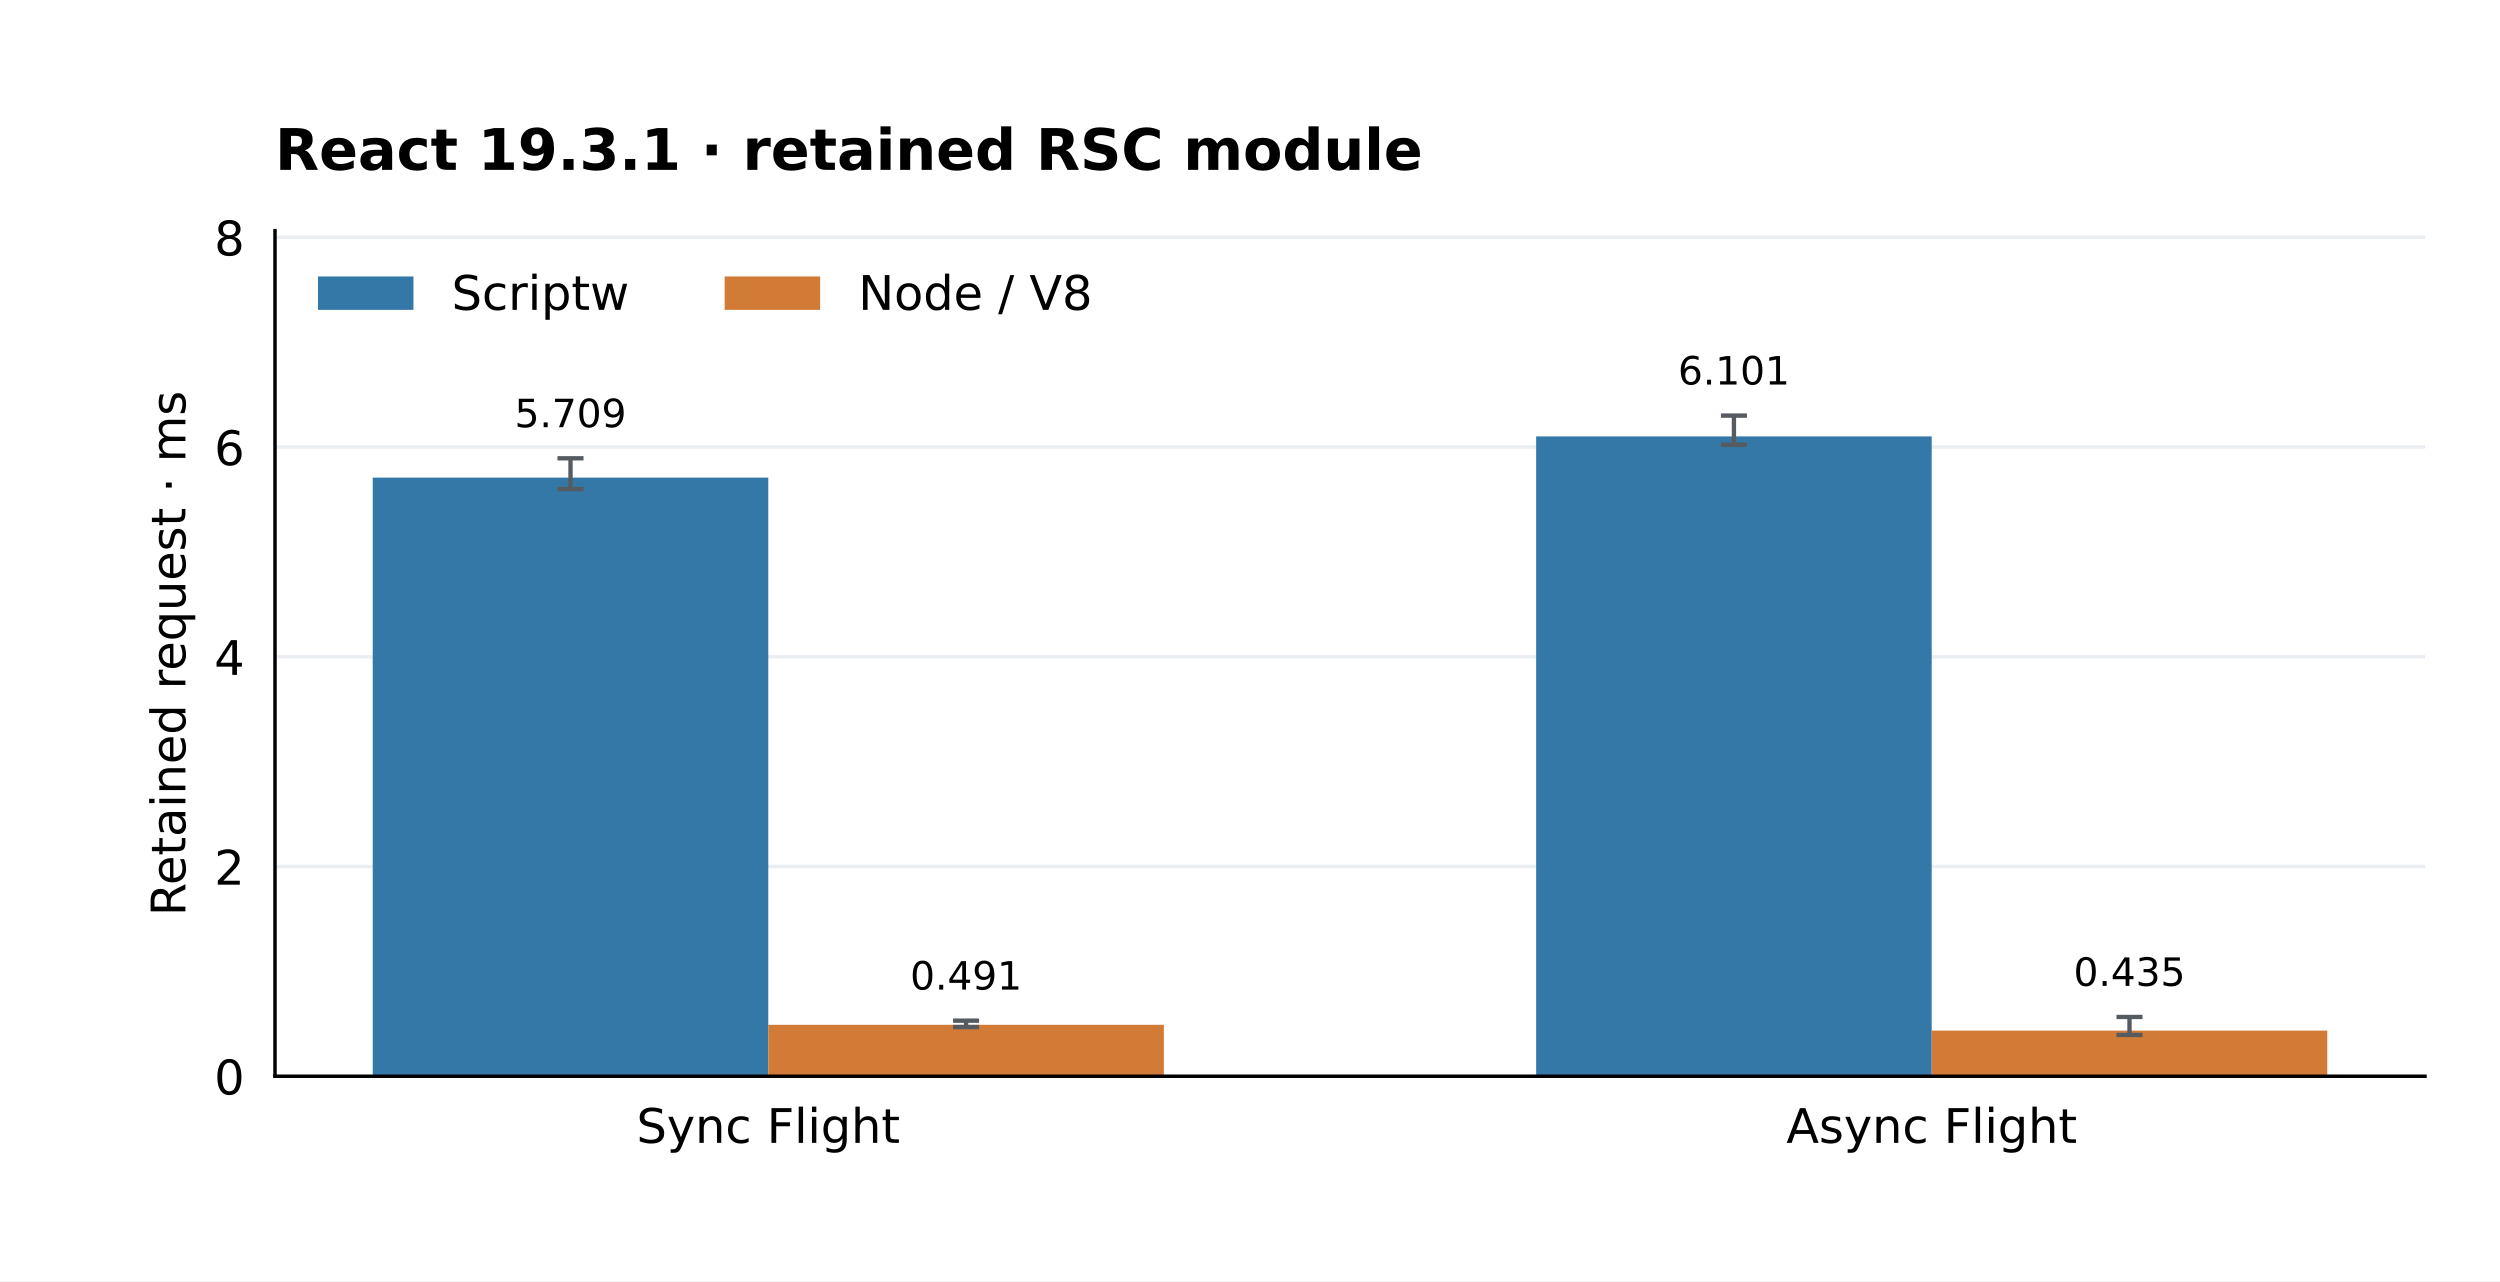
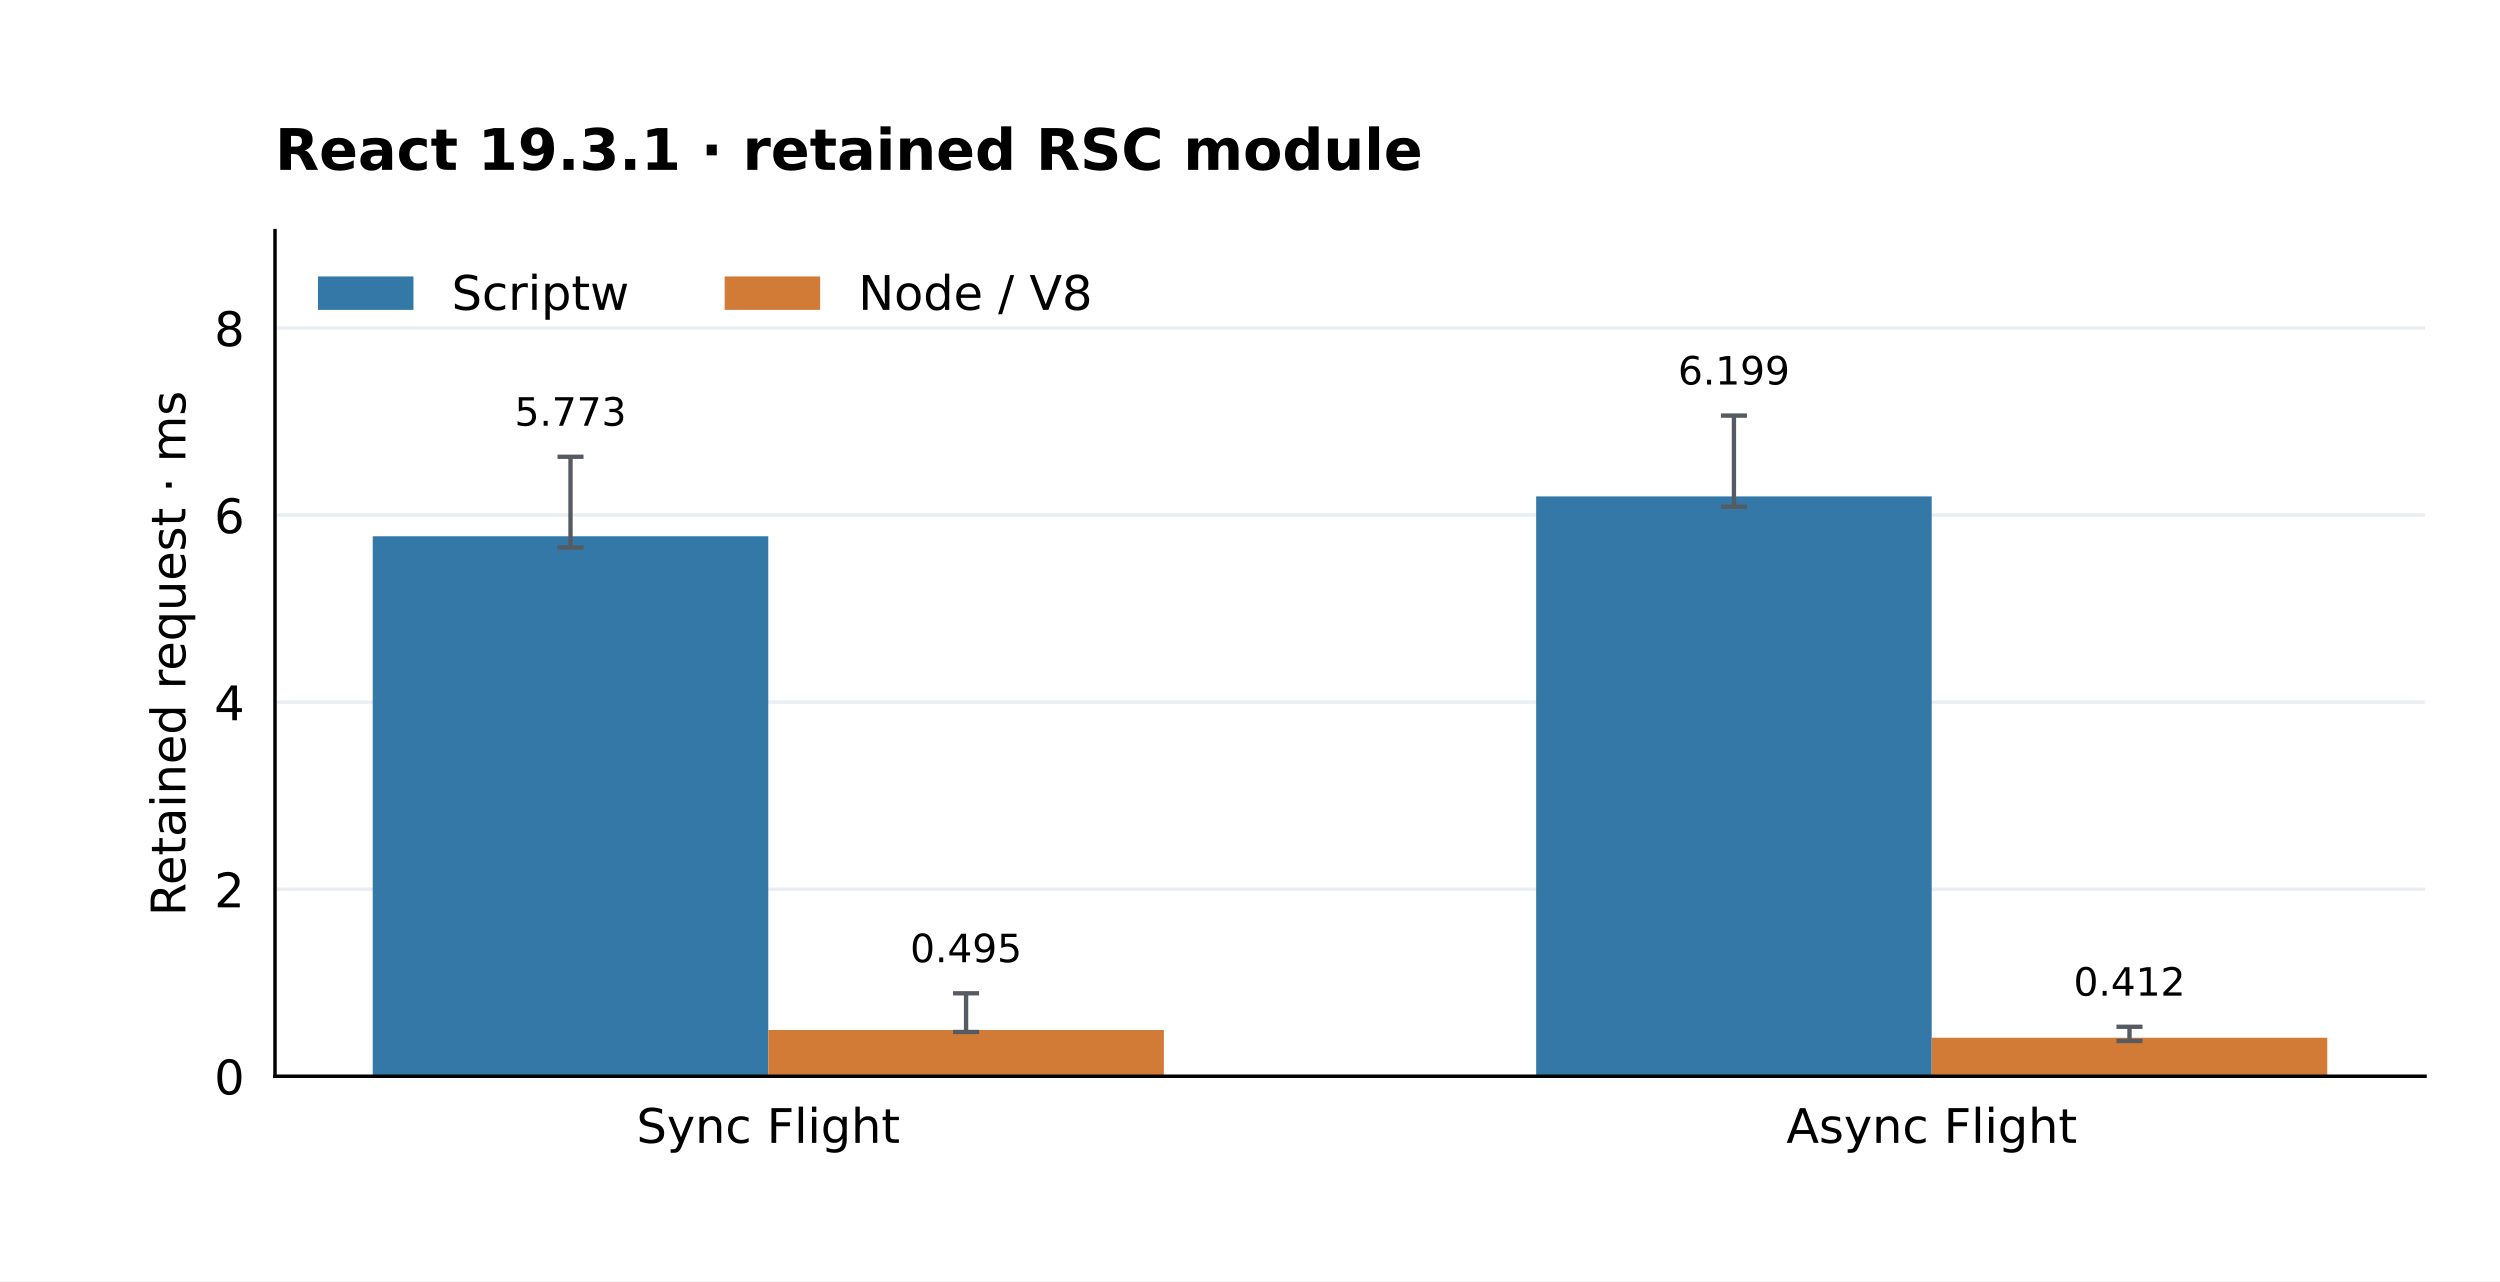
<svg xmlns="http://www.w3.org/2000/svg" xmlns:xlink="http://www.w3.org/1999/xlink" width="576pt" height="295.2pt" viewBox="0 0 576 295.2" version="1.1">
  <defs>
    <style type="text/css">*{stroke-linejoin: round; stroke-linecap: butt}</style>
  </defs>
  <g id="figure_1">
    <g id="patch_1">
      <path d="M 0 295.2 L 576 295.2 L 576 0 L 0 0 z " style="fill: #ffffff" />
    </g>
    <g id="axes_1">
      <g id="patch_2">
        <path d="M 63.36 247.968 L 558.72 247.968 L 558.72 53.136 L 63.36 53.136 z " style="fill: #ffffff" />
      </g>
      <g id="matplotlib.axis_1">
        <g id="xtick_1">
          <g id="line2d_1" />
          <g id="text_1">
            <text style="font-size: 11px; font-family: 'DejaVu Sans'; text-anchor: middle" x="177.014" y="263.326" transform="rotate(-0 177.014 263.3263)">Sync Flight</text>
          </g>
        </g>
        <g id="xtick_2">
          <g id="line2d_2" />
          <g id="text_2">
            <text style="font-size: 11px; font-family: 'DejaVu Sans'; text-anchor: middle" x="445.066" y="263.326" transform="rotate(-0 445.066 263.3263)">Async Flight</text>
          </g>
        </g>
      </g>
      <g id="matplotlib.axis_2">
        <g id="ytick_1">
          <g id="line2d_3">
            <path d="M 63.36 247.968 L 558.72 247.968 " clip-path="url(#p833538aeba)" style="fill: none; stroke: #eaeef2; stroke-width: 0.8; stroke-linecap: square" />
          </g>
          <g id="line2d_4" />
          <g id="text_3">
            <text style="font-size: 11px; font-family: 'DejaVu Sans'; text-anchor: end" x="56.36" y="252.147" transform="rotate(-0 56.36 252.1467)">0</text>
          </g>
        </g>
        <g id="ytick_2">
          <g id="line2d_5">
-             <path d="M 63.36 199.644 L 558.72 199.644 " clip-path="url(#p833538aeba)" style="fill: none; stroke: #eaeef2; stroke-width: 0.8; stroke-linecap: square" />
+             <path d="M 63.36 204.867 L 558.72 204.867 " clip-path="url(#p833538aeba)" style="fill: none; stroke: #eaeef2; stroke-width: 0.8; stroke-linecap: square" />
          </g>
          <g id="line2d_6" />
          <g id="text_4">
-             <text style="font-size: 11px; font-family: 'DejaVu Sans'; text-anchor: end" x="56.36" y="203.823" transform="rotate(-0 56.36 203.8225)">2</text>
+             <text style="font-size: 11px; font-family: 'DejaVu Sans'; text-anchor: end" x="56.36" y="209.046" transform="rotate(-0 56.36 209.0461)">2</text>
          </g>
        </g>
        <g id="ytick_3">
          <g id="line2d_7">
-             <path d="M 63.36 151.32 L 558.72 151.32 " clip-path="url(#p833538aeba)" style="fill: none; stroke: #eaeef2; stroke-width: 0.8; stroke-linecap: square" />
+             <path d="M 63.36 161.767 L 558.72 161.767 " clip-path="url(#p833538aeba)" style="fill: none; stroke: #eaeef2; stroke-width: 0.8; stroke-linecap: square" />
          </g>
          <g id="line2d_8" />
          <g id="text_5">
-             <text style="font-size: 11px; font-family: 'DejaVu Sans'; text-anchor: end" x="56.36" y="155.498" transform="rotate(-0 56.36 155.4983)">4</text>
+             <text style="font-size: 11px; font-family: 'DejaVu Sans'; text-anchor: end" x="56.36" y="165.946" transform="rotate(-0 56.36 165.9455)">4</text>
          </g>
        </g>
        <g id="ytick_4">
          <g id="line2d_9">
-             <path d="M 63.36 102.995 L 558.72 102.995 " clip-path="url(#p833538aeba)" style="fill: none; stroke: #eaeef2; stroke-width: 0.8; stroke-linecap: square" />
+             <path d="M 63.36 118.666 L 558.72 118.666 " clip-path="url(#p833538aeba)" style="fill: none; stroke: #eaeef2; stroke-width: 0.8; stroke-linecap: square" />
          </g>
          <g id="line2d_10" />
          <g id="text_6">
-             <text style="font-size: 11px; font-family: 'DejaVu Sans'; text-anchor: end" x="56.36" y="107.174" transform="rotate(-0 56.36 107.1741)">6</text>
+             <text style="font-size: 11px; font-family: 'DejaVu Sans'; text-anchor: end" x="56.36" y="122.845" transform="rotate(-0 56.36 122.845)">6</text>
          </g>
        </g>
        <g id="ytick_5">
          <g id="line2d_11">
-             <path d="M 63.36 54.671 L 558.72 54.671 " clip-path="url(#p833538aeba)" style="fill: none; stroke: #eaeef2; stroke-width: 0.8; stroke-linecap: square" />
+             <path d="M 63.36 75.566 L 558.72 75.566 " clip-path="url(#p833538aeba)" style="fill: none; stroke: #eaeef2; stroke-width: 0.8; stroke-linecap: square" />
          </g>
          <g id="line2d_12" />
          <g id="text_7">
-             <text style="font-size: 11px; font-family: 'DejaVu Sans'; text-anchor: end" x="56.36" y="58.85" transform="rotate(-0 56.36 58.84989)">8</text>
+             <text style="font-size: 11px; font-family: 'DejaVu Sans'; text-anchor: end" x="56.36" y="79.744" transform="rotate(-0 56.36 79.74437)">8</text>
          </g>
        </g>
        <g id="text_8">
          <text style="font-size: 11px; font-family: 'DejaVu Sans'; text-anchor: middle" x="42.719" y="150.552" transform="rotate(-90 42.71867 150.552)">Retained request · ms</text>
        </g>
      </g>
      <g id="patch_3">
-         <path d="M 85.876 247.968 L 177.014 247.968 L 177.014 110.035 L 85.876 110.035 z " clip-path="url(#p833538aeba)" style="fill: #3478a8" />
+         <path d="M 85.876 247.968 L 177.014 247.968 L 177.014 123.555 L 85.876 123.555 z " clip-path="url(#p833538aeba)" style="fill: #3478a8" />
      </g>
      <g id="patch_4">
-         <path d="M 353.928 247.968 L 445.066 247.968 L 445.066 100.549 L 353.928 100.549 z " clip-path="url(#p833538aeba)" style="fill: #3478a8" />
+         <path d="M 353.928 247.968 L 445.066 247.968 L 445.066 114.372 L 353.928 114.372 z " clip-path="url(#p833538aeba)" style="fill: #3478a8" />
      </g>
      <g id="patch_5">
-         <path d="M 177.014 247.968 L 268.152 247.968 L 268.152 236.111 L 177.014 236.111 z " clip-path="url(#p833538aeba)" style="fill: #d17b36" />
+         <path d="M 177.014 247.968 L 268.152 247.968 L 268.152 237.311 L 177.014 237.311 z " clip-path="url(#p833538aeba)" style="fill: #d17b36" />
      </g>
      <g id="patch_6">
-         <path d="M 445.066 247.968 L 536.204 247.968 L 536.204 237.451 L 445.066 237.451 z " clip-path="url(#p833538aeba)" style="fill: #d17b36" />
+         <path d="M 445.066 247.968 L 536.204 247.968 L 536.204 239.096 L 445.066 239.096 z " clip-path="url(#p833538aeba)" style="fill: #d17b36" />
      </g>
      <g id="LineCollection_1">
-         <path d="M 131.445 112.682 L 131.445 105.592 " clip-path="url(#p833538aeba)" style="fill: none; stroke: #555b61" />
-         <path d="M 399.497 102.466 L 399.497 95.755 " clip-path="url(#p833538aeba)" style="fill: none; stroke: #555b61" />
+         <path d="M 131.445 126.147 L 131.445 105.244 " clip-path="url(#p833538aeba)" style="fill: none; stroke: #555b61" />
+         <path d="M 399.497 116.746 L 399.497 95.755 " clip-path="url(#p833538aeba)" style="fill: none; stroke: #555b61" />
      </g>
      <g id="line2d_13">
        <defs>
          <path id="mf1cd270943" d="M 3 0 L -3 -0 " style="stroke: #555b61" />
        </defs>
        <g clip-path="url(#p833538aeba)">
-           <use xlink:href="#mf1cd270943" x="131.445" y="112.682" style="fill: #1f77b4; stroke: #555b61" />
-           <use xlink:href="#mf1cd270943" x="399.497" y="102.466" style="fill: #1f77b4; stroke: #555b61" />
+           <use xlink:href="#mf1cd270943" x="131.445" y="126.147" style="fill: #1f77b4; stroke: #555b61" />
+           <use xlink:href="#mf1cd270943" x="399.497" y="116.746" style="fill: #1f77b4; stroke: #555b61" />
        </g>
      </g>
      <g id="line2d_14">
        <g clip-path="url(#p833538aeba)">
-           <use xlink:href="#mf1cd270943" x="131.445" y="105.592" style="fill: #1f77b4; stroke: #555b61" />
+           <use xlink:href="#mf1cd270943" x="131.445" y="105.244" style="fill: #1f77b4; stroke: #555b61" />
          <use xlink:href="#mf1cd270943" x="399.497" y="95.755" style="fill: #1f77b4; stroke: #555b61" />
        </g>
      </g>
      <g id="LineCollection_2">
-         <path d="M 222.583 236.635 L 222.583 235.162 " clip-path="url(#p833538aeba)" style="fill: none; stroke: #555b61" />
-         <path d="M 490.635 238.455 L 490.635 234.311 " clip-path="url(#p833538aeba)" style="fill: none; stroke: #555b61" />
+         <path d="M 222.583 237.765 L 222.583 228.854 " clip-path="url(#p833538aeba)" style="fill: none; stroke: #555b61" />
+         <path d="M 490.635 239.831 L 490.635 236.568 " clip-path="url(#p833538aeba)" style="fill: none; stroke: #555b61" />
      </g>
      <g id="line2d_15">
        <g clip-path="url(#p833538aeba)">
-           <use xlink:href="#mf1cd270943" x="222.583" y="236.635" style="fill: #1f77b4; stroke: #555b61" />
-           <use xlink:href="#mf1cd270943" x="490.635" y="238.455" style="fill: #1f77b4; stroke: #555b61" />
+           <use xlink:href="#mf1cd270943" x="222.583" y="237.765" style="fill: #1f77b4; stroke: #555b61" />
+           <use xlink:href="#mf1cd270943" x="490.635" y="239.831" style="fill: #1f77b4; stroke: #555b61" />
        </g>
      </g>
      <g id="line2d_16">
        <g clip-path="url(#p833538aeba)">
-           <use xlink:href="#mf1cd270943" x="222.583" y="235.162" style="fill: #1f77b4; stroke: #555b61" />
-           <use xlink:href="#mf1cd270943" x="490.635" y="234.311" style="fill: #1f77b4; stroke: #555b61" />
+           <use xlink:href="#mf1cd270943" x="222.583" y="228.854" style="fill: #1f77b4; stroke: #555b61" />
+           <use xlink:href="#mf1cd270943" x="490.635" y="236.568" style="fill: #1f77b4; stroke: #555b61" />
        </g>
      </g>
      <g id="patch_7">
        <path d="M 63.36 247.968 L 63.36 53.136 " style="fill: none; stroke: #000000; stroke-width: 0.8; stroke-linejoin: miter; stroke-linecap: square" />
      </g>
      <g id="patch_8">
        <path d="M 63.36 247.968 L 558.72 247.968 " style="fill: none; stroke: #000000; stroke-width: 0.8; stroke-linejoin: miter; stroke-linecap: square" />
      </g>
      <g id="text_9">
-         <text style="font-size: 9px; font-family: 'DejaVu Sans'; text-anchor: middle" x="131.445" y="98.43" transform="rotate(-0 131.4452 98.4299)">5.709</text>
+         <text style="font-size: 9px; font-family: 'DejaVu Sans'; text-anchor: middle" x="131.445" y="98.082" transform="rotate(-0 131.4452 98.08216)">5.773</text>
      </g>
      <g id="text_10">
-         <text style="font-size: 9px; font-family: 'DejaVu Sans'; text-anchor: middle" x="399.497" y="88.593" transform="rotate(-0 399.4971 88.59339)">6.101</text>
+         <text style="font-size: 9px; font-family: 'DejaVu Sans'; text-anchor: middle" x="399.497" y="88.593" transform="rotate(-0 399.4971 88.59339)">6.199</text>
      </g>
      <g id="text_11">
-         <text style="font-size: 9px; font-family: 'DejaVu Sans'; text-anchor: middle" x="222.583" y="228" transform="rotate(-0 222.5829 227.9998)">0.491</text>
+         <text style="font-size: 9px; font-family: 'DejaVu Sans'; text-anchor: middle" x="222.583" y="221.692" transform="rotate(-0 222.5829 221.6924)">0.495</text>
      </g>
      <g id="text_12">
-         <text style="font-size: 9px; font-family: 'DejaVu Sans'; text-anchor: middle" x="490.635" y="227.149" transform="rotate(-0 490.6348 227.1494)">0.435</text>
+         <text style="font-size: 9px; font-family: 'DejaVu Sans'; text-anchor: middle" x="490.635" y="229.406" transform="rotate(-0 490.6348 229.4061)">0.412</text>
      </g>
      <g id="text_13">
        <text style="font-weight: 700; font-size: 13.2px; font-family: 'DejaVu Sans'; text-anchor: start" x="63.36" y="39.136" transform="rotate(-0 63.36 39.136)">React 19.3.1 · retained RSC module</text>
      </g>
      <g id="legend_1">
        <g id="patch_9">
          <path d="M 73.26 71.394 L 95.26 71.394 L 95.26 63.694 L 73.26 63.694 z " style="fill: #3478a8" />
        </g>
        <g id="text_14">
          <text style="font-size: 11px; font-family: 'DejaVu Sans'; text-anchor: start" x="104.06" y="71.394" transform="rotate(-0 104.06 71.39428)">Scriptw</text>
        </g>
        <g id="patch_10">
          <path d="M 166.961 71.394 L 188.961 71.394 L 188.961 63.694 L 166.961 63.694 z " style="fill: #d17b36" />
        </g>
        <g id="text_15">
          <text style="font-size: 11px; font-family: 'DejaVu Sans'; text-anchor: start" x="197.761" y="71.394" transform="rotate(-0 197.7611 71.39428)">Node / V8</text>
        </g>
      </g>
    </g>
  </g>
  <defs>
    <clipPath id="p833538aeba">
      <rect x="63.36" y="53.136" width="495.36" height="194.832" />
    </clipPath>
  </defs>
</svg>
